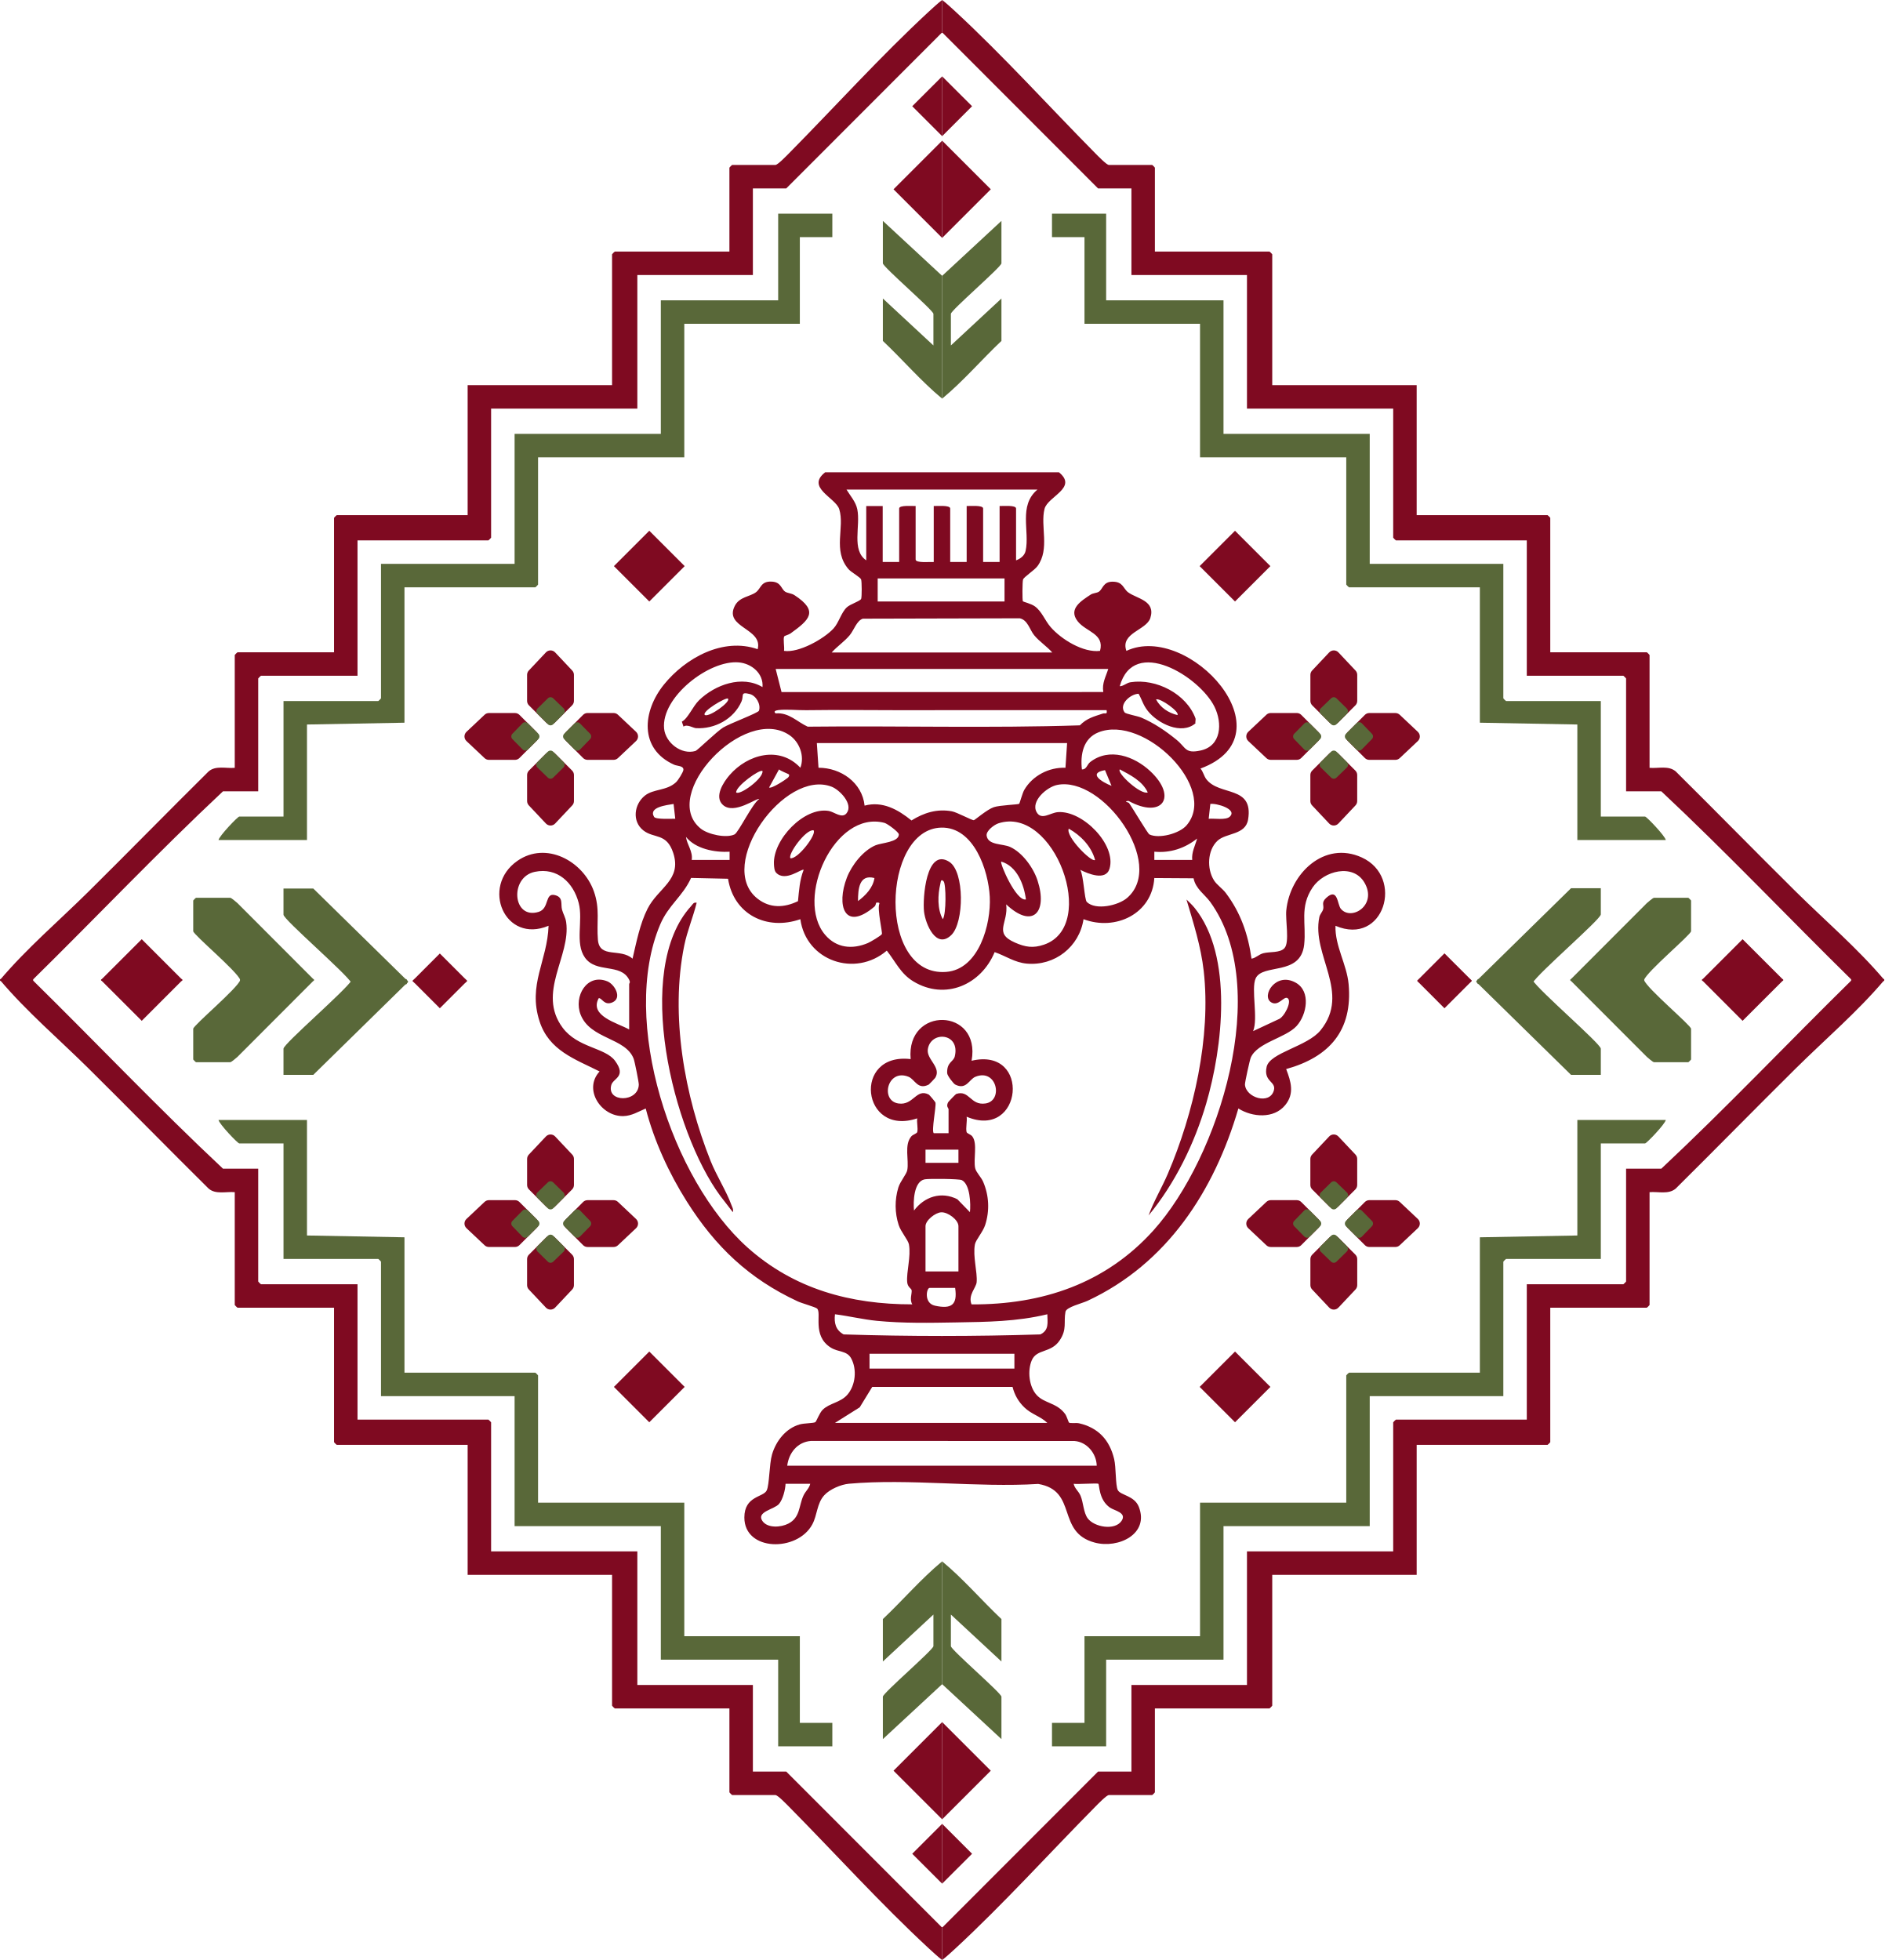
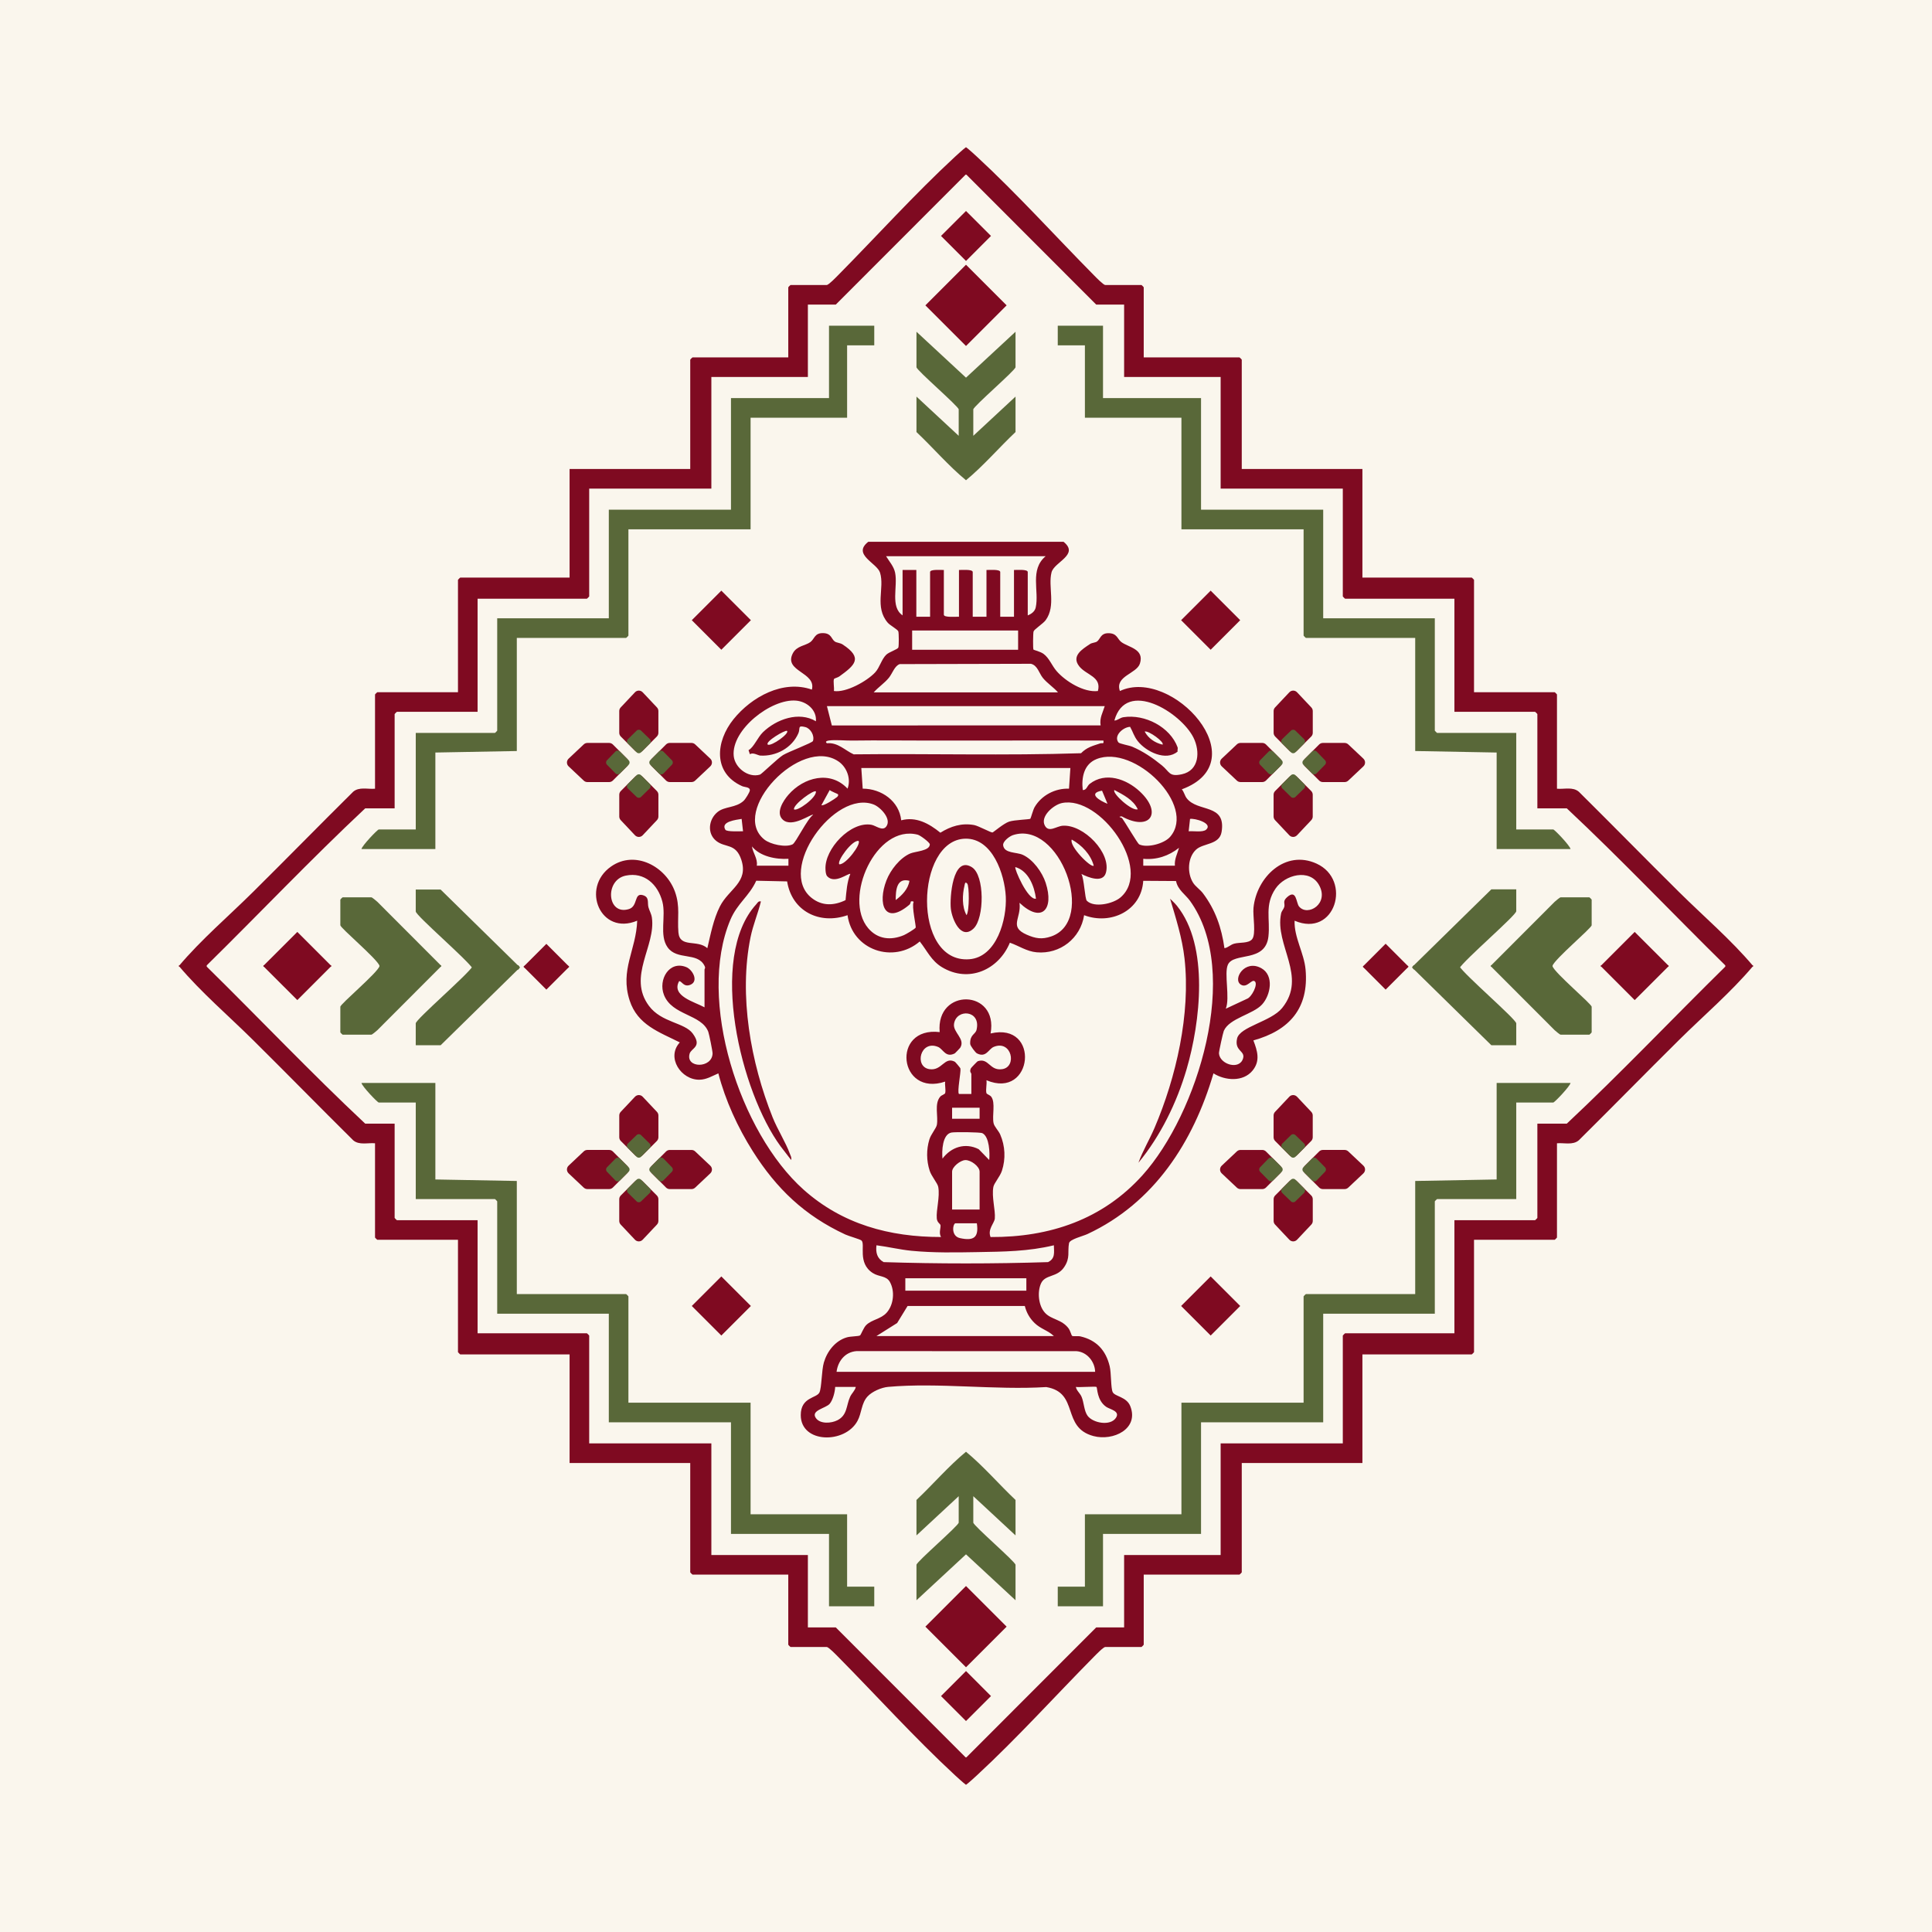
- <svg xmlns="http://www.w3.org/2000/svg" id="Layer_1" data-name="Layer 1" viewBox="57.36 51.2 1043.74 1085.82">
+ <svg xmlns="http://www.w3.org/2000/svg" id="Layer_1" data-name="Layer 1" viewBox="-61.27 -46.39 1281 1281">
+   <rect x="-61.27" y="-46.39" width="1281" height="1281" fill="#FAF6ED" />
  <defs>
    <style>
      .cls-1 {
        fill: #7f0a21;
      }

      .cls-2 {
        fill: #596839;
      }
    </style>
  </defs>
  <g>
    <path class="cls-1" d="M623.92,384.32c.24.28,4.65,1.3,6.73,2.84,3.87,2.87,5.46,7.73,8.65,11.41,5.93,6.85,18.16,14.35,27.38,13.21,2.58-9.57-7.72-10.49-12.36-16.37-5.43-6.88,1.97-11.35,7.17-14.8,1.29-.86,3.39-.85,4.54-1.61,2.23-1.49,2.33-5.51,7.47-5.55,6.03-.05,5.92,3.78,8.75,5.89,4.79,3.56,15.39,4.52,12.29,14.25-2.16,6.78-16.8,8.25-13.26,18.19,34.5-16.17,91.6,46.52,41.04,65.19,1.48,1.68,1.91,4.17,3.23,5.89,7.33,9.55,26.27,3.28,23.15,22.34-1.43,8.72-12.16,7.29-16.95,11.77-5.6,5.23-5.98,15.46-1.99,21.87,1.61,2.6,4.69,4.54,6.6,7.08,8.25,10.98,12.32,22.79,14.23,36.38,2.49-.4,3.9-2.32,6.54-3.02,3.53-.94,9.31-.08,11.74-2.85,2.87-3.28.43-15.46.98-20.91,2.03-20.34,21.04-38.79,41.83-29.29,23.77,10.86,12.31,49.34-14.58,37.85-.37,11.15,6.29,21.39,7.28,32.38,2.31,25.65-10.72,40.37-34.6,46.99,2.65,6.93,4.73,13.54-.53,19.98-6.3,7.72-18.28,6.71-25.94,1.86-13.36,45.63-39.5,86.01-83.58,106.56-3.03,1.41-11.71,3.45-12.19,6.04-1.1,5.88.98,9.67-3.24,15.91-4.84,7.16-12.68,4.53-15.44,11.01-2.44,5.74-1.53,14.55,2.69,19.19,4.36,4.79,11.18,4.19,15.85,10.6.8,1.1,1.84,4.56,2.12,4.72.86.52,3.88-.01,5.56.37,10.63,2.45,16.88,9.22,19.42,19.8,1.11,4.62.68,14.44,2,17.16,1.43,2.96,9.18,3.01,11.66,9.31,5.94,15.1-11.36,23.29-24.38,19.83-21.56-5.73-9.19-28.78-31.34-32.5-33.77,2.12-71.53-3.09-104.83-.12-4.47.4-10.67,3.07-13.68,6.38-4.15,4.54-3.8,10.91-6.63,16.16-8.28,15.38-37.6,15.03-37.63-3.81-.01-12.07,10.56-11.12,12.39-15.04,1.5-3.19,1.4-14.63,2.93-19.87,2.16-7.39,7.55-14.43,15.26-16.66,2.58-.75,7.74-.62,8.74-1.29.63-.42,2.25-5.07,4.08-6.86,3.77-3.7,9.79-3.93,13.61-8.27,4.59-5.22,5.49-14.16,2.12-20.24-2.41-4.35-7.07-3.25-11.35-5.97-10.48-6.67-4.73-19.27-7.56-21.62-.99-.82-8.42-2.89-10.66-3.93-26.98-12.53-45.61-30.29-61.42-55.31-9.94-15.73-18.14-33.62-22.78-51.54-4.04,1.72-7.83,4.12-12.45,4.21-12.2.25-22.31-14.74-13.1-24.74-13.72-6.89-28.02-11.58-33.27-27.81-6.59-20.34,4.35-33.37,5.01-52.9-24.27,10.23-37.76-21.7-17.26-35.96,15.88-11.05,36.31.02,42.33,16.83,3.54,9.88,1.43,17.25,2.26,26.92.9,10.53,12.46,4.43,19.18,10.45,2.13-9.06,4.09-19.36,8.33-27.7,5.91-11.62,19.09-15.9,14.22-30.86-3.68-11.29-10.67-7.8-16.63-12.55-6.31-5.03-5.04-14.44.9-19.21,4.78-3.84,12.01-2.59,17.23-7.39,1.19-1.09,3.99-5.57,4.12-6.87.22-2.36-3.43-2.11-5.08-2.85-19.57-8.76-17.6-29.66-5.73-44.39,11.88-14.74,32.81-26.36,51.95-19.63,3.05-11.63-18.9-11.9-12.64-24.05,2.58-5.01,8.38-5.03,11.66-7.48,2.91-2.17,2.68-6.18,8.71-5.92,5.32.23,5.2,4.05,7.5,5.58,1.27.84,3.54.88,5.14,1.92,13.74,8.98,8.18,13.74-2.2,21.24-.92.66-3.26,1.28-3.43,1.56-.79,1.26.24,6.14-.15,8.07,8.06,1.28,22.02-6.57,27.36-12.32,3.02-3.25,4.23-8.74,7.39-11.76,1.93-1.84,7.56-3.5,8-4.77.4-1.18.38-9.47-.03-10.67-.46-1.34-5.44-3.93-7.01-5.76-8.92-10.39-1.94-22.95-5.11-33.2-1.98-6.4-18.66-11.98-7.79-20.45h129.47c10.66,8.61-6.21,13.35-7.97,20.27-2.44,9.58,3.07,22.14-3.88,31.69-1.69,2.33-7.59,6.02-8.03,7.47-.38,1.25-.46,11.58-.07,12.04ZM632.02,322.41h-105.78c2.1,3.46,5.13,6.76,5.98,10.89,1.91,9.27-3.38,22.68,4.96,28.32v-30.09h9.12v31.01h9.12v-29.64c0-2,7.41-1.3,9.12-1.37v29.64c0,2.09,8.2,1.24,10.03,1.37v-31.01c1.71.06,9.12-.63,9.12,1.37v29.64h9.12v-31.01c1.71.06,9.12-.63,9.12,1.37v29.64h9.12v-31.01c1.71.06,9.12-.63,9.12,1.37v28.73c2.4-.91,4.68-2.55,5.28-5.21,2.43-10.89-4.13-25.08,6.58-34ZM543.52,371.65v12.77h70.26v-12.77h-70.26ZM640.23,412.69c-3.03-3.47-7.07-5.98-10.03-9.58-2.49-3.02-3.5-8.38-7.95-9.38l-86.94.21c-3.41,1.06-4.94,6.34-7.27,9.14-2.98,3.59-6.93,6.14-10.01,9.6h122.2ZM435.04,450.99c3.42-1.75,6.05-8.49,9.55-11.88,8.87-8.59,23.83-14.05,35.13-7.27.63-7.52-6.03-13.09-13.22-13.69-16.45-1.38-42.98,19.32-41.29,36.68.77,7.85,9.62,14.72,17.4,12.39,1.08-.32,11.71-10.75,15.3-12.96s19.44-8.1,19.85-9.34c1.17-3.52-1.56-8.33-5.07-9.23-5.44-1.39-3.18.84-4.6,4.11-4.25,9.74-14.83,15.42-25.25,14.79-1.53-.09-4.93-2.38-6.88-.85l-.91-2.74ZM719.56,451.9c-7.76,6.67-20.89.12-26.42-6.86-2.6-3.28-3.15-6.07-5.1-9.5-4.49.12-11.1,5.81-7.76,10.3.69.93,7.14,2,9.18,2.87,7.2,3.07,13.55,7.41,19.59,12.32,5.34,4.35,4.65,7.81,13.3,5.95,11.59-2.5,12.2-15.2,7.73-24.25-8.26-16.71-44.72-39.33-52.48-11.37,2.12-.01,3.71-1.86,5.99-2.21,14.23-2.21,30.98,6.47,35.96,20.01.24.66-.25,2.17,0,2.74ZM671.23,421.81h-184.21l3.25,12.8,178.22-.03c-.82-4.86,1.38-8.42,2.73-12.77ZM460.57,438.23c-.98-.93-14.89,7.22-12.76,9.11,2.57,1.19,14.53-7.44,12.76-9.11ZM709.53,447.34c1.6-1.55-9.39-9.59-11.83-8.67,2.47,4.58,6.83,7.46,11.83,8.67ZM670.32,444.61c-38.45-.06-76.93.05-115.39.03-16.85,0-34.22-.24-50.99,0-4.83.07-11-.62-15.56-.04-1.25.16-2.87.69-1.36,1.82,7.27-.7,12.04,4.81,17.74,7.35,50.22-.56,100.66.9,150.74-.74,3.89-3.96,7.73-4.85,12.69-6.51,1.42-.47,2.61.8,2.13-1.92ZM500.69,476.52c2.46-6.43-.45-14.28-6.07-18.08-25.05-16.95-72.25,33.27-49.09,51.82,4.06,3.25,14.14,5.41,18.7,3.2,2.18-1.06,9.92-17.22,13.67-19.6-1.13-.93-13.89,8.97-20.13,3.24-4.93-4.52.24-12.51,3.7-16.5,10.08-11.62,27.75-16.37,39.22-4.08ZM682.69,496.01c1.9,2.58,10.4,17,11.33,17.45,5.29,2.55,16.61-.43,20.55-4.99,17.83-20.64-23.64-61.66-48.81-51.54-8.42,3.38-10.06,12.29-9.12,20.51,2.58.16,2.81-2.68,4.59-4.07,10.57-8.24,24.42-3.2,33.23,5.01,15.42,14.37,6.65,26.75-11.98,16.52-3.21.22,0,.83.21,1.12ZM648.43,462.85h-138.61l.92,13.67c12.41,0,24.21,8.25,25.53,20.99,9.89-2.67,18.51,2.17,25.97,8.22,6.87-4.29,14.2-6.59,22.4-5.07,2.8.52,11.2,5.1,12.14,4.92.65-.13,7.33-5.95,11.03-7.2,3.45-1.17,13.54-1.42,14.08-1.89.31-.27,1.78-5.88,2.81-7.67,4.55-7.88,13.72-12.66,22.83-12.28l.91-13.68ZM494.31,480.19c-.2-.23-4.61-1.9-5.45-2.75l-5.49,10.02c1.19.9,9.17-4.32,10.37-5.39.69-.62.99-1.37.56-1.88ZM673.05,486.55l-3.62-8.7c-9.81,1.71-1.56,6.68,3.62,8.7ZM693.12,490.19c-2.98-6.35-9.65-9.63-15.49-12.76-1.79,1.97,11.62,14.29,15.49,12.76ZM479.72,478.35c-1.31-1.3-14.87,8.41-14.58,11.85,1.97,1.79,15.12-7.72,14.58-11.85ZM487.26,534.66c-1.02-1.08-1.13-3.29-1.2-4.75-.66-13.45,16.66-31.82,30.38-29.45,3.06.53,7.36,4.47,9.87,1.23,3.87-4.99-3.84-12.94-8.3-14.66-26.06-10.08-64.46,43.67-41.04,62.02,6.9,5.41,14.73,5.1,22.4,1.39.6-5.87.92-11.81,3.15-17.36-1.08-.86-10.19,6.96-15.26,1.58ZM655.73,533.07c1.84,3.01,2.29,16.5,3.62,17.8,4.85,4.79,17.44,2.03,22.39-2.28,21.57-18.76-13.57-67.72-38.84-62.54-5.67,1.16-14.77,9-11.33,15.09,2.65,4.7,7.54.28,11.81-.03,13.79-.98,32.47,18.17,28.57,31.31-2.07,6.96-11.89,2.84-16.22.65ZM430.48,496.58c-3.66.63-14.13,1.71-10.81,7.17.93,1.53,9.57.95,11.72,1.04l-.92-8.21ZM738.51,503.66c4.53-4.19-7.56-7.64-10.73-7.08l-.91,8.21c2.96-.31,9.46.89,11.64-1.13ZM542.67,551.31c-.11.1-.15,1.47-.98,2.18-16.6,14-21.18-.69-15.23-16.1,2.67-6.92,8.93-14.95,15.84-17.9,3.35-1.43,12.95-1.66,12.94-6.04,0-1.26-6.29-5.95-8-6.4-27.64-7.21-49.76,42.15-32.84,62.02,6.29,7.39,15.06,8.21,23.68,4.57,1.44-.61,7.23-4.04,7.77-4.96.43-.74-2.75-14.19-1.37-16.91.11-.79-1.69-.55-1.81-.45ZM614.7,552.21c1.36,10.44-7.31,15.82,4.83,21.15,5.79,2.54,10.03,3.24,16.11,1.17,30.47-10.41,5.53-77.28-25.26-67.21-2.32.76-6.9,4.16-6.51,6.84.79,5.4,8.79,4.33,13.01,6.24,6.84,3.11,12.89,11.55,15.18,18.56,5.75,17.61-2.64,27.09-17.35,13.26ZM578.82,509.69c-33.12.63-35.56,82.86,2.63,79.94,18.21-1.39,24.93-26.55,24.16-41.56-.75-14.71-8.78-38.72-26.79-38.38ZM663.93,527.59c-2.01-7.45-7.95-13.64-14.58-17.32-1.89,4.33,12.87,19.08,14.58,17.32ZM507.99,511.18c-4.3-.76-14.56,13.53-12.76,15.49,4.24.46,14.69-13.45,12.76-15.49ZM440.52,527.59h20.97v-4.56c-8.28.53-18.93-1.6-24.17-8.21.55,4.31,3.94,8.07,3.19,12.78ZM717.74,527.59c-.42-4.25,1.64-7.94,2.73-11.85-6.83,5.43-14.93,8.12-23.71,7.29v4.56h20.98ZM625.63,549.47c-1.07-8.29-4.96-18.41-13.67-20.96-.92.92,8.32,22.25,13.67,20.96ZM405.86,621.52v-25.08c0-.67.88-.73-.06-2.57-4.74-9.2-18.15-3.32-24.43-12.16-5.69-8-.9-20.52-3.46-30.28-2.97-11.34-11.85-19.81-24.28-17.25-14.2,2.93-12.39,26.68,2.12,22.18,6.08-1.89,3.24-10.82,9.09-9.25,4.71,1.26,2.99,4.99,3.84,8.08.63,2.28,1.9,4.22,2.28,6.84,2.73,18.82-16.38,39.09-1.96,58.5,8.33,11.22,23.62,10.97,29.05,18.37,6.5,8.86-.98,9.54-2.08,13.37-2.77,9.73,14.89,9.87,15.23-.16.05-1.34-2.29-12.93-2.85-14.39-4.53-11.77-23.99-10.69-29.38-24.42-3.97-10.1,3.48-23.03,14.8-18.45,4.04,1.63,8.32,9.13,2.95,11.6-4.7,2.16-6.02-2.63-7.72-2.26-5.39,9.88,10.38,13.72,16.86,17.32ZM800.09,554.69c5.77,6.88,20.32-2,13.09-14.47-6.29-10.86-22.46-6.65-28.72,2.57-7.43,10.95-3.41,20.17-4.71,31.77-1.97,17.58-23.06,10.18-26.89,18.71-2.6,5.78,1.51,22.1-1.38,29.16l13.98-6.53c3.13-.97,7.71-9.87,5.16-11.7-2.07-1.49-5.02,4.77-9.12,2.29-5.7-3.44,2.49-17.15,13.61-10.88,8.52,4.8,6.1,17.8.44,24-6.01,6.59-21.72,9.1-25.37,17.49-.56,1.29-3.31,13.8-3.23,14.93.49,7.32,13.72,11.41,16.02,3.25,1.43-5.07-5.86-4.7-4.01-13.04,1.76-7.93,22.57-11.24,29.88-20.28,16.95-20.92-5.12-41.57-.68-62.69.34-1.64,1.69-2.85,2.1-4.31.64-2.27-1.28-3.64,1.78-6.41,6.45-5.83,6.02,3.73,8.04,6.14ZM500.69,560.42c-18.55,6.51-36.91-2.6-40.06-22.4l-20.48-.45c-4.64,10.25-12.52,14.96-17.14,25.88-22.44,53.17,6.38,141.33,48.48,178.91,25.73,22.96,56.95,31.48,91.2,31.44-1.63-2.63-.11-5.99-.36-7.8-.14-1.02-2.22-1.68-2.47-4.5-.5-5.63,2.2-14.28.96-20.94-.46-2.47-4.44-6.9-5.68-10.73-2.17-6.72-2.24-13.96-.18-20.75,1.03-3.41,4.52-7.34,4.95-9.64,1.04-5.58-1.87-13.97,2.26-18.73.89-1.03,3.06-1.51,3.27-2.39.5-2.05-.36-5.29-.02-7.56-30.95,10.38-36.01-36.66-3.64-32.83-2.65-29.61,39.14-28.52,33.75.91,33.23-7.85,28.31,44.16-2.74,31.01.38,2.51-.58,6.23-.03,8.48.21.84,2.3,1.26,3.2,2.46,2.97,3.95.45,12.58,1.57,17.6.51,2.27,3.29,4.92,4.39,7.46,3.3,7.63,3.69,16.11,1.14,23.99-1.24,3.84-5.22,8.26-5.68,10.73-1.24,6.67,1.44,15.27.96,20.95-.26,3.09-4.93,7.11-2.83,12.3,39.25.21,74.32-11.61,100.79-41.03,36.37-40.42,65.79-134.42,31.43-181.92-2.96-4.1-8.11-7.26-9.24-13.1l-21.74-.14c-1.21,19.79-21.48,29.51-39.21,22.79-2.32,15.3-15.92,26.01-31.46,24.61-6.67-.6-11.69-4.28-17.77-6.37-7.47,18.04-27.3,26.91-44.99,16.25-7.13-4.3-9.81-10.82-14.75-17.07-17.52,14.99-44.7,5.72-47.89-17.43ZM541.73,537.63c-8.51-2.28-9.11,6.16-9.11,12.76,4.18-3.12,8.29-7.34,9.11-12.76ZM582.78,678.97v-13.22c0-.78-1.49-1.42-.26-3.88.16-.33,4.19-4.53,4.49-4.63,7.36-2.43,7.79,6.51,16.22,5.27,10.07-1.48,6.29-19.66-5.62-14.77-3.45,1.42-5.01,7.46-11.17,4.28-.92-.48-4.37-4.89-4.43-6.29-.25-6.27,3.48-6.16,4.23-9.36,3.07-13.05-13.35-14.25-14.95-3.92-.88,5.69,7.74,10.01,4.09,15.88-.14.22-3.31,3.58-3.54,3.7-6.16,3.18-7.72-2.86-11.17-4.28-11.76-4.83-15.98,13.28-5.63,14.77,8.35,1.2,9.79-8.57,16.8-4.93.26.13,3.61,3.97,3.7,4.52.41,2.45-2.31,15.52-.97,16.87h8.21ZM570.01,688.09v7.3h18.24v-7.3h-18.24ZM594.62,722.74c.49-4.44.14-15.51-4.54-17.78-1.51-.73-18.22-.86-20.5-.43-6.08,1.15-6.44,12.42-5.94,17.3,5.72-7.68,15.08-10.8,24.02-6.25l6.97,7.16ZM588.25,755.57v-25.08c0-3.54-5.86-7.85-9.5-7.69-3.31.14-8.74,4.47-8.74,7.69v25.08h18.24ZM586.42,764.69h-14.13c-1.74,0-3.32,8.46,2.93,9.84,9.09,2,12.63-.37,11.2-9.84ZM637.49,779.29c-16.87,4.09-33.43,4.23-50.64,4.52-14.42.25-29.2.54-43.73-.88-7.8-.76-15.5-2.66-23.26-3.64-.57,4.79.38,8.75,4.79,11.16,36.08,1.15,72.88,1.15,108.96,0,4.91-2.34,3.98-6.46,3.88-11.16ZM539,801.17v8.23h80.25v-8.23h-80.25ZM519.85,839.47h117.64c-3.87-3.72-8.75-4.7-12.79-8.64-3.27-3.18-5.37-6.9-6.48-11.3h-77.72s-6.93,11.31-6.93,11.31l-13.71,8.63ZM664.85,863.18c-.15-6.71-5.37-13.16-12.31-13.68l-145.95-.04c-7.55.58-12.27,6.62-13.18,13.72h171.44ZM506.17,873.21h-13.68c-.13,3.31-1.5,8.63-3.63,11.16-2.54,3.02-12.71,4.27-9.21,9.41,2.84,4.17,10.3,3.6,14.38,1.49,6.59-3.4,5.75-9.72,8.31-15.4,1.18-2.62,3.25-4.07,3.82-6.67ZM665.76,873.21c-.49-.48-11.65.36-13.68,0,.51,2.64,2.71,3.98,3.83,6.66,1.55,3.7,1.59,9.29,3.94,12.47,3.61,4.87,15.02,6.93,18.74,1.44,3.13-4.61-3.95-5.67-6.41-7.38-6.25-4.36-5.77-12.54-6.42-13.19Z" />
    <path class="cls-1" d="M443.25,551.31c-1.96,7.98-5.22,15.59-6.87,23.67-7.9,38.74.13,83.15,14.63,119.48,3.18,7.96,8.76,16.73,11.43,24.13.5,1.39,1.29,2.43.86,4.15l-6.95-9c-26.3-35.58-48.46-125.23-16.21-160.53.92-1.01,1.34-2.29,3.1-1.91Z" />
    <path class="cls-1" d="M714.54,549.5c1.53,1.51,3.13,2.94,4.49,4.62,21.64,26.72,15.53,77.49,6.46,108.44-6.51,22.2-17.23,44.15-31.92,61.99,2.83-7.86,7.31-15.27,10.66-23.08,14.35-33.51,24-75.78,19.89-112.32-1.53-13.63-5.71-26.63-9.57-39.66Z" />
    <path class="cls-1" d="M584.28,569.23c-8.39,8.04-14.27-6.05-15.09-13.01-.84-7.12,1.14-35.63,13.94-27.61,8.59,5.38,8.31,33.76,1.15,40.62ZM580.03,539.45c-1.52-1.61-1.55.32-1.8,1.37-1.45,6-1.76,14.06,1.36,19.6,1.99-2.84,1.82-19.51.44-20.97Z" />
  </g>
  <path class="cls-1" d="M359.75,680.79l-9.47,10.05c-.61.65-.95,1.51-.95,2.4v14.42c0,.93.37,1.82,1.03,2.48l9.47,9.47c1.37,1.37,3.58,1.37,4.95,0l9.47-9.47c.66-.66,1.03-1.55,1.03-2.48v-14.42c0-.89-.34-1.75-.95-2.4l-9.47-10.05c-1.38-1.47-3.72-1.47-5.1,0Z" />
  <path class="cls-2" d="M360.81,720.59l-5.8-5.79c-.83-.83-.82-2.18.03-3l5.79-5.59c.82-.79,2.12-.79,2.93.01l5.75,5.64c.83.82.84,2.16.01,2.99l-5.74,5.74c-.82.82-2.15.82-2.97,0Z" />
  <path class="cls-1" d="M364.85,775.6l9.47-10.05c.61-.65.95-1.51.95-2.4v-14.42c0-.93-.37-1.82-1.03-2.48l-9.47-9.47c-1.37-1.37-3.58-1.37-4.95,0l-9.47,9.47c-.66.66-1.03,1.55-1.03,2.48v14.42c0,.89.34,1.75.95,2.4l9.47,10.05c1.38,1.47,3.72,1.47,5.1,0Z" />
  <path class="cls-2" d="M363.79,735.8l5.8,5.79c.83.83.82,2.18-.03,3l-5.79,5.59c-.82.79-2.12.79-2.93-.01l-5.75-5.64c-.83-.82-.84-2.16-.01-2.99l5.74-5.74c.82-.82,2.15-.82,2.97,0Z" />
  <path class="cls-1" d="M409.68,726.5l-10.05-9.47c-.65-.61-1.51-.95-2.4-.95h-14.42c-.93,0-1.82.37-2.48,1.03l-9.47,9.47c-1.37,1.37-1.37,3.58,0,4.95l9.47,9.47c.66.66,1.55,1.03,2.48,1.03h14.42c.89,0,1.75-.34,2.4-.95l10.05-9.47c1.47-1.38,1.47-3.72,0-5.1Z" />
  <path class="cls-2" d="M369.87,727.56l5.79-5.8c.83-.83,2.18-.82,3,.03l5.59,5.79c.79.82.79,2.12-.01,2.93l-5.64,5.75c-.82.83-2.16.84-2.99.01l-5.74-5.74c-.82-.82-.82-2.15,0-2.97Z" />
  <path class="cls-1" d="M315.74,731.6l10.05,9.47c.65.61,1.51.95,2.4.95h14.42c.93,0,1.82-.37,2.48-1.03l9.47-9.47c1.37-1.37,1.37-3.58,0-4.95l-9.47-9.47c-.66-.66-1.55-1.03-2.48-1.03h-14.42c-.89,0-1.75.34-2.4.95l-10.05,9.47c-1.47,1.38-1.47,3.72,0,5.1Z" />
  <path class="cls-2" d="M355.55,730.53l-5.79,5.8c-.83.83-2.18.82-3-.03l-5.59-5.79c-.79-.82-.79-2.12.01-2.93l5.64-5.75c.82-.83,2.16-.84,2.99-.01l5.74,5.74c.82.82.82,2.15,0,2.97Z" />
  <path class="cls-2" d="M227.4,671.65v64l54,1v75h72.5c.11,0,1.5,1.39,1.5,1.5v70.5h81v74h64v48h18v13h-30v-48h-65v-74h-81v-72h-74v-74.5c0-.11-1.39-1.5-1.5-1.5h-52.5v-64h-24.5c-.87,0-11.16-10.81-11.5-13h49Z" />
  <rect class="cls-1" x="403.15" y="805.68" width="27.71" height="27.71" transform="translate(-457.36 534.9) rotate(-45)" />
  <polygon class="cls-1" points="579.23 1005.21 552.29 1032.15 579.23 1059.09 579.23 1005.21" />
  <path class="cls-2" d="M579.23,916.18c-11.68,9.65-21.77,21.51-32.84,31.97v23.5l28-26v17.5c0,1.98-28,26.02-28,28v23.5l32.84-30.44v-68.03Z" />
  <polygon class="cls-1" points="285.87 594.65 300.99 609.77 316.11 594.65 315.06 593.6 286.93 593.6 285.87 594.65" />
  <polygon class="cls-1" points="113.27 594.14 135.87 616.72 158.46 594.11 157.94 593.6 113.81 593.6 113.27 594.14" />
  <path class="cls-2" d="M190.43,594.15c-1.55,4.65-26.04,25.12-26.04,27v17c0,.11,1.39,1.5,1.5,1.5h19c.68,0,3.21-2.3,4.03-2.97l42.46-42.53-.55-.55h-40.56c.1.22.17.41.17.55Z" />
  <path class="cls-2" d="M252.32,594.02c-3.3,5.73-37.93,35.45-37.93,38.14v14.5h16.5l52.52-51.51-.93-1.54h-30.53c.12.14.25.28.37.42Z" />
  <path class="cls-1" d="M579.23,1118.88l-.37-.17-85.97-86.06h-18.5v-48h-64v-74h-81v-71.5c0-.11-1.39-1.5-1.5-1.5h-72.5v-75h-53.5c-.11,0-1.5-1.39-1.5-1.5v-62.5h-19.5c-36.08-33.81-70.2-69.81-105.48-104.5.19-.18.37-.37.56-.55h-18.48c-.08.21-.13.4-.13.55,14.84,17.56,32.7,32.77,49.06,48.97,22.14,21.92,44.21,44.49,66.47,66.53,3.97,3.41,9.67,1.58,14.5,2v62.5c0,.11,1.39,1.5,1.5,1.5h53.5v74.5c0,.11,1.39,1.5,1.5,1.5h72.5v72h80v72.5c0,.11,1.39,1.5,1.5,1.5h63.5v46.5c0,.11,1.39,1.5,1.5,1.5h24c1.27,0,6.24,5.18,7.53,6.47,25.39,25.7,50.91,53.95,77.48,78.52.98.91,5.41,5.01,7.33,6.38v-18.14Z" />
  <polygon class="cls-1" points="579.23 1061.6 579.23 1061.59 562.66 1078.17 579.23 1094.73 579.23 1061.6" />
  <path class="cls-1" d="M798.71,680.79l9.47,10.05c.61.65.95,1.51.95,2.4v14.42c0,.93-.37,1.82-1.03,2.48l-9.47,9.47c-1.37,1.37-3.58,1.37-4.95,0l-9.47-9.47c-.66-.66-1.03-1.55-1.03-2.48v-14.42c0-.89.34-1.75.95-2.4l9.47-10.05c1.38-1.47,3.72-1.47,5.1,0Z" />
  <path class="cls-2" d="M797.65,720.59l5.8-5.79c.83-.83.82-2.18-.03-3l-5.79-5.59c-.82-.79-2.12-.79-2.93.01l-5.75,5.64c-.83.82-.84,2.16-.01,2.99l5.74,5.74c.82.82,2.15.82,2.97,0Z" />
  <path class="cls-1" d="M793.62,775.6l-9.47-10.05c-.61-.65-.95-1.51-.95-2.4v-14.42c0-.93.37-1.82,1.03-2.48l9.47-9.47c1.37-1.37,3.58-1.37,4.95,0l9.47,9.47c.66.66,1.03,1.55,1.03,2.48v14.42c0,.89-.34,1.75-.95,2.4l-9.47,10.05c-1.38,1.47-3.72,1.47-5.1,0Z" />
  <path class="cls-2" d="M794.68,735.8l-5.8,5.79c-.83.83-.82,2.18.03,3l5.79,5.59c.82.79,2.12.79,2.93-.01l5.75-5.64c.83-.82.84-2.16.01-2.99l-5.74-5.74c-.82-.82-2.15-.82-2.97,0Z" />
  <path class="cls-1" d="M748.79,726.5l10.05-9.47c.65-.61,1.51-.95,2.4-.95h14.42c.93,0,1.82.37,2.48,1.03l9.47,9.47c1.37,1.37,1.37,3.58,0,4.95l-9.47,9.47c-.66.66-1.55,1.03-2.48,1.03h-14.42c-.89,0-1.75-.34-2.4-.95l-10.05-9.47c-1.47-1.38-1.47-3.72,0-5.1Z" />
  <path class="cls-2" d="M788.59,727.56l-5.79-5.8c-.83-.83-2.18-.82-3,.03l-5.59,5.79c-.79.82-.79,2.12.01,2.93l5.64,5.75c.82.83,2.16.84,2.99.01l5.74-5.74c.82-.82.82-2.15,0-2.97Z" />
  <path class="cls-1" d="M842.72,731.6l-10.05,9.47c-.65.61-1.51.95-2.4.95h-14.42c-.93,0-1.82-.37-2.48-1.03l-9.47-9.47c-1.37-1.37-1.37-3.58,0-4.95l9.47-9.47c.66-.66,1.55-1.03,2.48-1.03h14.42c.89,0,1.75.34,2.4.95l10.05,9.47c1.47,1.38,1.47,3.72,0,5.1Z" />
  <path class="cls-2" d="M802.92,730.53l5.79,5.8c.83.83,2.18.82,3-.03l5.59-5.79c.79-.82.79-2.12-.01-2.93l-5.64-5.75c-.82-.83-2.16-.84-2.99-.01l-5.74,5.74c-.82.82-.82,2.15,0,2.97Z" />
  <path class="cls-2" d="M931.07,671.65v64s-54,1-54,1v75h-72.5c-.11,0-1.5,1.39-1.5,1.5v70.5h-81s0,74,0,74h-64s0,48,0,48h-18s0,13,0,13h30s0-48,0-48h65s0-74,0-74h81s0-72,0-72h74s0-74.5,0-74.5c0-.11,1.39-1.5,1.5-1.5h52.5s0-64,0-64h24.5c.87,0,11.16-10.81,11.5-13h-49Z" />
  <rect class="cls-1" x="727.61" y="805.68" width="27.71" height="27.71" transform="translate(796.66 -284.26) rotate(45)" />
  <polygon class="cls-1" points="579.23 1005.21 606.17 1032.15 579.23 1059.09 579.23 1005.21" />
  <path class="cls-2" d="M579.23,916.18c11.68,9.65,21.77,21.51,32.84,31.97v23.5s-28-26-28-26v17.5c0,1.98,28,26.02,28,28v23.5s-32.84-30.44-32.84-30.44v-68.03Z" />
  <polygon class="cls-1" points="872.59 594.65 857.47 609.77 842.36 594.65 843.41 593.6 871.54 593.6 872.59 594.65" />
  <polygon class="cls-1" points="1045.19 594.14 1022.6 616.72 1000.01 594.11 1000.52 593.6 1044.65 593.6 1045.19 594.14" />
  <path class="cls-2" d="M968.03,594.15c1.55,4.65,26.04,25.12,26.04,27v17c0,.11-1.39,1.5-1.5,1.5h-19c-.68,0-3.21-2.3-4.03-2.97l-42.46-42.53.55-.55h40.56c-.1.22-.17.41-.17.55Z" />
  <path class="cls-2" d="M906.14,594.02c3.3,5.73,37.93,35.45,37.93,38.14v14.5h-16.5s-52.52-51.51-52.52-51.51l.93-1.54h30.53c-.12.14-.25.28-.37.42Z" />
  <path class="cls-1" d="M579.23,1118.88l.37-.17,85.97-86.06h18.5s0-48,0-48h64s0-74,0-74h81s0-71.5,0-71.5c0-.11,1.39-1.5,1.5-1.5h72.5s0-75,0-75h53.5c.11,0,1.5-1.39,1.5-1.5v-62.5h19.5c36.08-33.81,70.2-69.81,105.48-104.5-.19-.18-.37-.37-.56-.55h18.48c.08.21.13.4.13.55-14.84,17.56-32.7,32.77-49.06,48.97-22.14,21.92-44.21,44.49-66.47,66.53-3.97,3.41-9.67,1.58-14.5,2v62.5c0,.11-1.39,1.5-1.5,1.5h-53.5s0,74.5,0,74.5c0,.11-1.39,1.5-1.5,1.5h-72.5s0,72,0,72h-80s0,72.5,0,72.5c0,.11-1.39,1.5-1.5,1.5h-63.5s0,46.5,0,46.5c0,.11-1.39,1.5-1.5,1.5h-24c-1.27,0-6.24,5.18-7.53,6.47-25.39,25.7-50.91,53.95-77.48,78.52-.98.91-5.41,5.01-7.33,6.38v-18.14Z" />
  <polygon class="cls-1" points="579.23 1061.6 579.24 1061.59 595.8 1078.17 579.23 1094.73 579.23 1061.6" />
  <path class="cls-1" d="M359.75,507.43l-9.47-10.05c-.61-.65-.95-1.51-.95-2.4v-14.42c0-.93.37-1.82,1.03-2.48l9.47-9.47c1.37-1.37,3.58-1.37,4.95,0l9.47,9.47c.66.66,1.03,1.55,1.03,2.48v14.42c0,.89-.34,1.75-.95,2.4l-9.47,10.05c-1.38,1.47-3.72,1.47-5.1,0Z" />
  <path class="cls-2" d="M360.81,467.63l-5.8,5.79c-.83.83-.82,2.18.03,3l5.79,5.59c.82.79,2.12.79,2.93-.01l5.75-5.64c.83-.82.84-2.16.01-2.99l-5.74-5.74c-.82-.82-2.15-.82-2.97,0Z" />
  <path class="cls-1" d="M364.85,412.62l9.47,10.05c.61.65.95,1.51.95,2.4v14.42c0,.93-.37,1.82-1.03,2.48l-9.47,9.47c-1.37,1.37-3.58,1.37-4.95,0l-9.47-9.47c-.66-.66-1.03-1.55-1.03-2.48v-14.42c0-.89.34-1.75.95-2.4l9.47-10.05c1.38-1.47,3.72-1.47,5.1,0Z" />
  <path class="cls-2" d="M363.79,452.42l5.8-5.79c.83-.83.82-2.18-.03-3l-5.79-5.59c-.82-.79-2.12-.79-2.93.01l-5.75,5.64c-.83.82-.84,2.16-.01,2.99l5.74,5.74c.82.82,2.15.82,2.97,0Z" />
  <path class="cls-1" d="M409.68,461.73l-10.05,9.47c-.65.61-1.51.95-2.4.95h-14.42c-.93,0-1.82-.37-2.48-1.03l-9.47-9.47c-1.37-1.37-1.37-3.58,0-4.95l9.47-9.47c.66-.66,1.55-1.03,2.48-1.03h14.42c.89,0,1.75.34,2.4.95l10.05,9.47c1.47,1.38,1.47,3.72,0,5.1Z" />
  <path class="cls-2" d="M369.87,460.66l5.79,5.8c.83.83,2.18.82,3-.03l5.59-5.79c.79-.82.79-2.12-.01-2.93l-5.64-5.75c-.82-.83-2.16-.84-2.99-.01l-5.74,5.74c-.82.82-.82,2.15,0,2.97Z" />
  <path class="cls-1" d="M315.74,456.63l10.05-9.47c.65-.61,1.51-.95,2.4-.95h14.42c.93,0,1.82.37,2.48,1.03l9.47,9.47c1.37,1.37,1.37,3.58,0,4.95l-9.47,9.47c-.66.66-1.55,1.03-2.48,1.03h-14.42c-.89,0-1.75-.34-2.4-.95l-10.05-9.47c-1.47-1.38-1.47-3.72,0-5.1Z" />
  <path class="cls-2" d="M355.55,457.69l-5.79-5.8c-.83-.83-2.18-.82-3,.03l-5.59,5.79c-.79.82-.79,2.12.01,2.93l5.64,5.75c.82.83,2.16.84,2.99.01l5.74-5.74c.82-.82.82-2.15,0-2.97Z" />
  <path class="cls-2" d="M227.4,516.57v-64l54-1v-75h72.5c.11,0,1.5-1.39,1.5-1.5v-70.5h81v-74h64v-48h18v-13h-30v48h-65v74h-81v72h-74v74.5c0,.11-1.39,1.5-1.5,1.5h-52.5v64h-24.5c-.87,0-11.16,10.81-11.5,13h49Z" />
  <rect class="cls-1" x="403.15" y="350.98" width="27.71" height="27.71" transform="translate(453.9 917.67) rotate(-135)" />
  <polygon class="cls-1" points="579.23 183.01 552.29 156.07 579.23 129.13 579.23 183.01" />
  <path class="cls-2" d="M579.23,272.04c-11.68-9.65-21.77-21.51-32.84-31.97v-23.5l28,26v-17.5c0-1.98-28-26.02-28-28v-23.5l32.84,30.44v68.03Z" />
  <polygon class="cls-1" points="285.87 594.55 300.99 579.43 316.11 594.55 315.06 595.6 286.93 595.6 285.87 594.55" />
  <polygon class="cls-1" points="113.27 594.09 135.87 571.51 158.46 594.11 157.94 594.63 113.81 594.63 113.27 594.09" />
  <path class="cls-2" d="M190.43,594.07c-1.55-4.65-26.04-25.12-26.04-27v-17c0-.11,1.39-1.5,1.5-1.5h19c.68,0,3.21,2.3,4.03,2.97l42.46,42.53-.55.55h-40.56c.1-.22.17-.41.17-.55Z" />
  <path class="cls-2" d="M252.32,596.07c-3.3-5.73-37.93-35.45-37.93-38.14v-14.5h16.5l52.52,51.51-.93,1.54h-30.53c.12-.14.25-.28.37-.42Z" />
  <path class="cls-1" d="M579.23,69.34l-.37.17-85.97,86.06h-18.5v48h-64v74h-81v71.5c0,.11-1.39,1.5-1.5,1.5h-72.5v75h-53.5c-.11,0-1.5,1.39-1.5,1.5v62.5h-19.5c-36.08,33.81-70.2,69.81-105.48,104.5.19.18.37.37.56.55h-18.48c-.08-.21-.13-.4-.13-.55,14.84-17.56,32.7-32.77,49.06-48.97,22.14-21.92,44.21-44.49,66.47-66.53,3.97-3.41,9.67-1.58,14.5-2v-62.5c0-.11,1.39-1.5,1.5-1.5h53.5v-74.5c0-.11,1.39-1.5,1.5-1.5h72.5v-72h80v-72.5c0-.11,1.39-1.5,1.5-1.5h63.5v-46.5c0-.11,1.39-1.5,1.5-1.5h24c1.27,0,6.24-5.18,7.53-6.47,25.39-25.7,50.91-53.95,77.48-78.52.98-.91,5.41-5.01,7.33-6.38v18.14Z" />
  <polygon class="cls-1" points="579.23 126.62 579.23 126.63 562.66 110.05 579.23 93.5 579.23 126.62" />
  <path class="cls-1" d="M798.71,507.43l9.47-10.05c.61-.65.95-1.51.95-2.4v-14.42c0-.93-.37-1.82-1.03-2.48l-9.47-9.47c-1.37-1.37-3.58-1.37-4.95,0l-9.47,9.47c-.66.66-1.03,1.55-1.03,2.48v14.42c0,.89.34,1.75.95,2.4l9.47,10.05c1.38,1.47,3.72,1.47,5.1,0Z" />
  <path class="cls-2" d="M797.65,467.63l5.8,5.79c.83.83.82,2.18-.03,3l-5.79,5.59c-.82.79-2.12.79-2.93-.01l-5.75-5.64c-.83-.82-.84-2.16-.01-2.99l5.74-5.74c.82-.82,2.15-.82,2.97,0Z" />
  <path class="cls-1" d="M793.62,412.62l-9.47,10.05c-.61.65-.95,1.51-.95,2.4v14.42c0,.93.37,1.82,1.03,2.48l9.47,9.47c1.37,1.37,3.58,1.37,4.95,0l9.47-9.47c.66-.66,1.03-1.55,1.03-2.48v-14.42c0-.89-.34-1.75-.95-2.4l-9.47-10.05c-1.38-1.47-3.72-1.47-5.1,0Z" />
  <path class="cls-2" d="M794.68,452.42l-5.8-5.79c-.83-.83-.82-2.18.03-3l5.79-5.59c.82-.79,2.12-.79,2.93.01l5.75,5.64c.83.82.84,2.16.01,2.99l-5.74,5.74c-.82.82-2.15.82-2.97,0Z" />
  <path class="cls-1" d="M748.79,461.73l10.05,9.47c.65.61,1.51.95,2.4.95h14.42c.93,0,1.82-.37,2.48-1.03l9.47-9.47c1.37-1.37,1.37-3.58,0-4.95l-9.47-9.47c-.66-.66-1.55-1.03-2.48-1.03h-14.42c-.89,0-1.75.34-2.4.95l-10.05,9.47c-1.47,1.38-1.47,3.72,0,5.1Z" />
  <path class="cls-2" d="M788.59,460.66l-5.79,5.8c-.83.83-2.18.82-3-.03l-5.59-5.79c-.79-.82-.79-2.12.01-2.93l5.64-5.75c.82-.83,2.16-.84,2.99-.01l5.74,5.74c.82.82.82,2.15,0,2.97Z" />
  <path class="cls-1" d="M842.72,456.63l-10.05-9.47c-.65-.61-1.51-.95-2.4-.95h-14.42c-.93,0-1.82.37-2.48,1.03l-9.47,9.47c-1.37,1.37-1.37,3.58,0,4.95l9.47,9.47c.66.66,1.55,1.03,2.48,1.03h14.42c.89,0,1.75-.34,2.4-.95l10.05-9.47c1.47-1.38,1.47-3.72,0-5.1Z" />
  <path class="cls-2" d="M802.92,457.69l5.79-5.8c.83-.83,2.18-.82,3,.03l5.59,5.79c.79.82.79,2.12-.01,2.93l-5.64,5.75c-.82.83-2.16.84-2.99.01l-5.74-5.74c-.82-.82-.82-2.15,0-2.97Z" />
  <path class="cls-2" d="M931.07,516.57v-64s-54-1-54-1v-75h-72.5c-.11,0-1.5-1.39-1.5-1.5v-70.5h-81s0-74,0-74h-64s0-48,0-48h-18s0-13,0-13h30s0,48,0,48h65s0,74,0,74h81s0,72,0,72h74s0,74.5,0,74.5c0,.11,1.39,1.5,1.5,1.5h52.5s0,64,0,64h24.5c.87,0,11.16,10.81,11.5,13h-49Z" />
  <rect class="cls-1" x="727.61" y="350.98" width="27.71" height="27.71" transform="translate(1523.72 98.51) rotate(135)" />
  <polygon class="cls-1" points="579.23 183.01 606.17 156.07 579.23 129.13 579.23 183.01" />
  <path class="cls-2" d="M579.23,272.04c11.68-9.65,21.77-21.51,32.84-31.97v-23.5s-28,26-28,26v-17.5c0-1.98,28-26.02,28-28v-23.5s-32.84,30.44-32.84,30.44v68.03Z" />
  <polygon class="cls-1" points="872.59 594.45 857.47 579.34 842.36 594.45 843.41 595.51 871.54 595.51 872.59 594.45" />
  <polygon class="cls-1" points="1045.19 594.09 1022.6 571.51 1000.01 594.11 1000.52 594.63 1044.65 594.63 1045.19 594.09" />
  <path class="cls-2" d="M968.03,594.07c1.55-4.65,26.04-25.12,26.04-27v-17c0-.11-1.39-1.5-1.5-1.5h-19c-.68,0-3.21,2.3-4.03,2.97l-42.46,42.53.55.55h40.56c-.1-.22-.17-.41-.17-.55Z" />
  <path class="cls-2" d="M906.14,595.91c3.3-5.73,37.93-35.45,37.93-38.14v-14.5h-16.5s-52.52,51.51-52.52,51.51l.93,1.54h30.53c-.12-.14-.25-.28-.37-.42Z" />
  <path class="cls-1" d="M579.23,69.34l.37.17,85.97,86.06h18.5s0,48,0,48h64s0,74,0,74h81s0,71.5,0,71.5c0,.11,1.39,1.5,1.5,1.5h72.5s0,75,0,75h53.5c.11,0,1.5,1.39,1.5,1.5v62.5h19.5c36.08,33.81,70.2,69.81,105.48,104.5-.19.18-.37.37-.56.55h18.48c.08-.21.13-.4.13-.55-14.84-17.56-32.7-32.77-49.06-48.97-22.14-21.92-44.21-44.49-66.47-66.53-3.97-3.41-9.67-1.58-14.5-2v-62.5c0-.11-1.39-1.5-1.5-1.5h-53.5s0-74.5,0-74.5c0-.11-1.39-1.5-1.5-1.5h-72.5s0-72,0-72h-80s0-72.5,0-72.5c0-.11-1.39-1.5-1.5-1.5h-63.5s0-46.5,0-46.5c0-.11-1.39-1.5-1.5-1.5h-24c-1.27,0-6.24-5.18-7.53-6.47-25.39-25.7-50.91-53.95-77.48-78.52-.98-.91-5.41-5.01-7.33-6.38v18.14Z" />
  <polygon class="cls-1" points="579.23 126.62 579.24 126.63 595.8 110.05 579.23 93.5 579.23 126.62" />
</svg>
